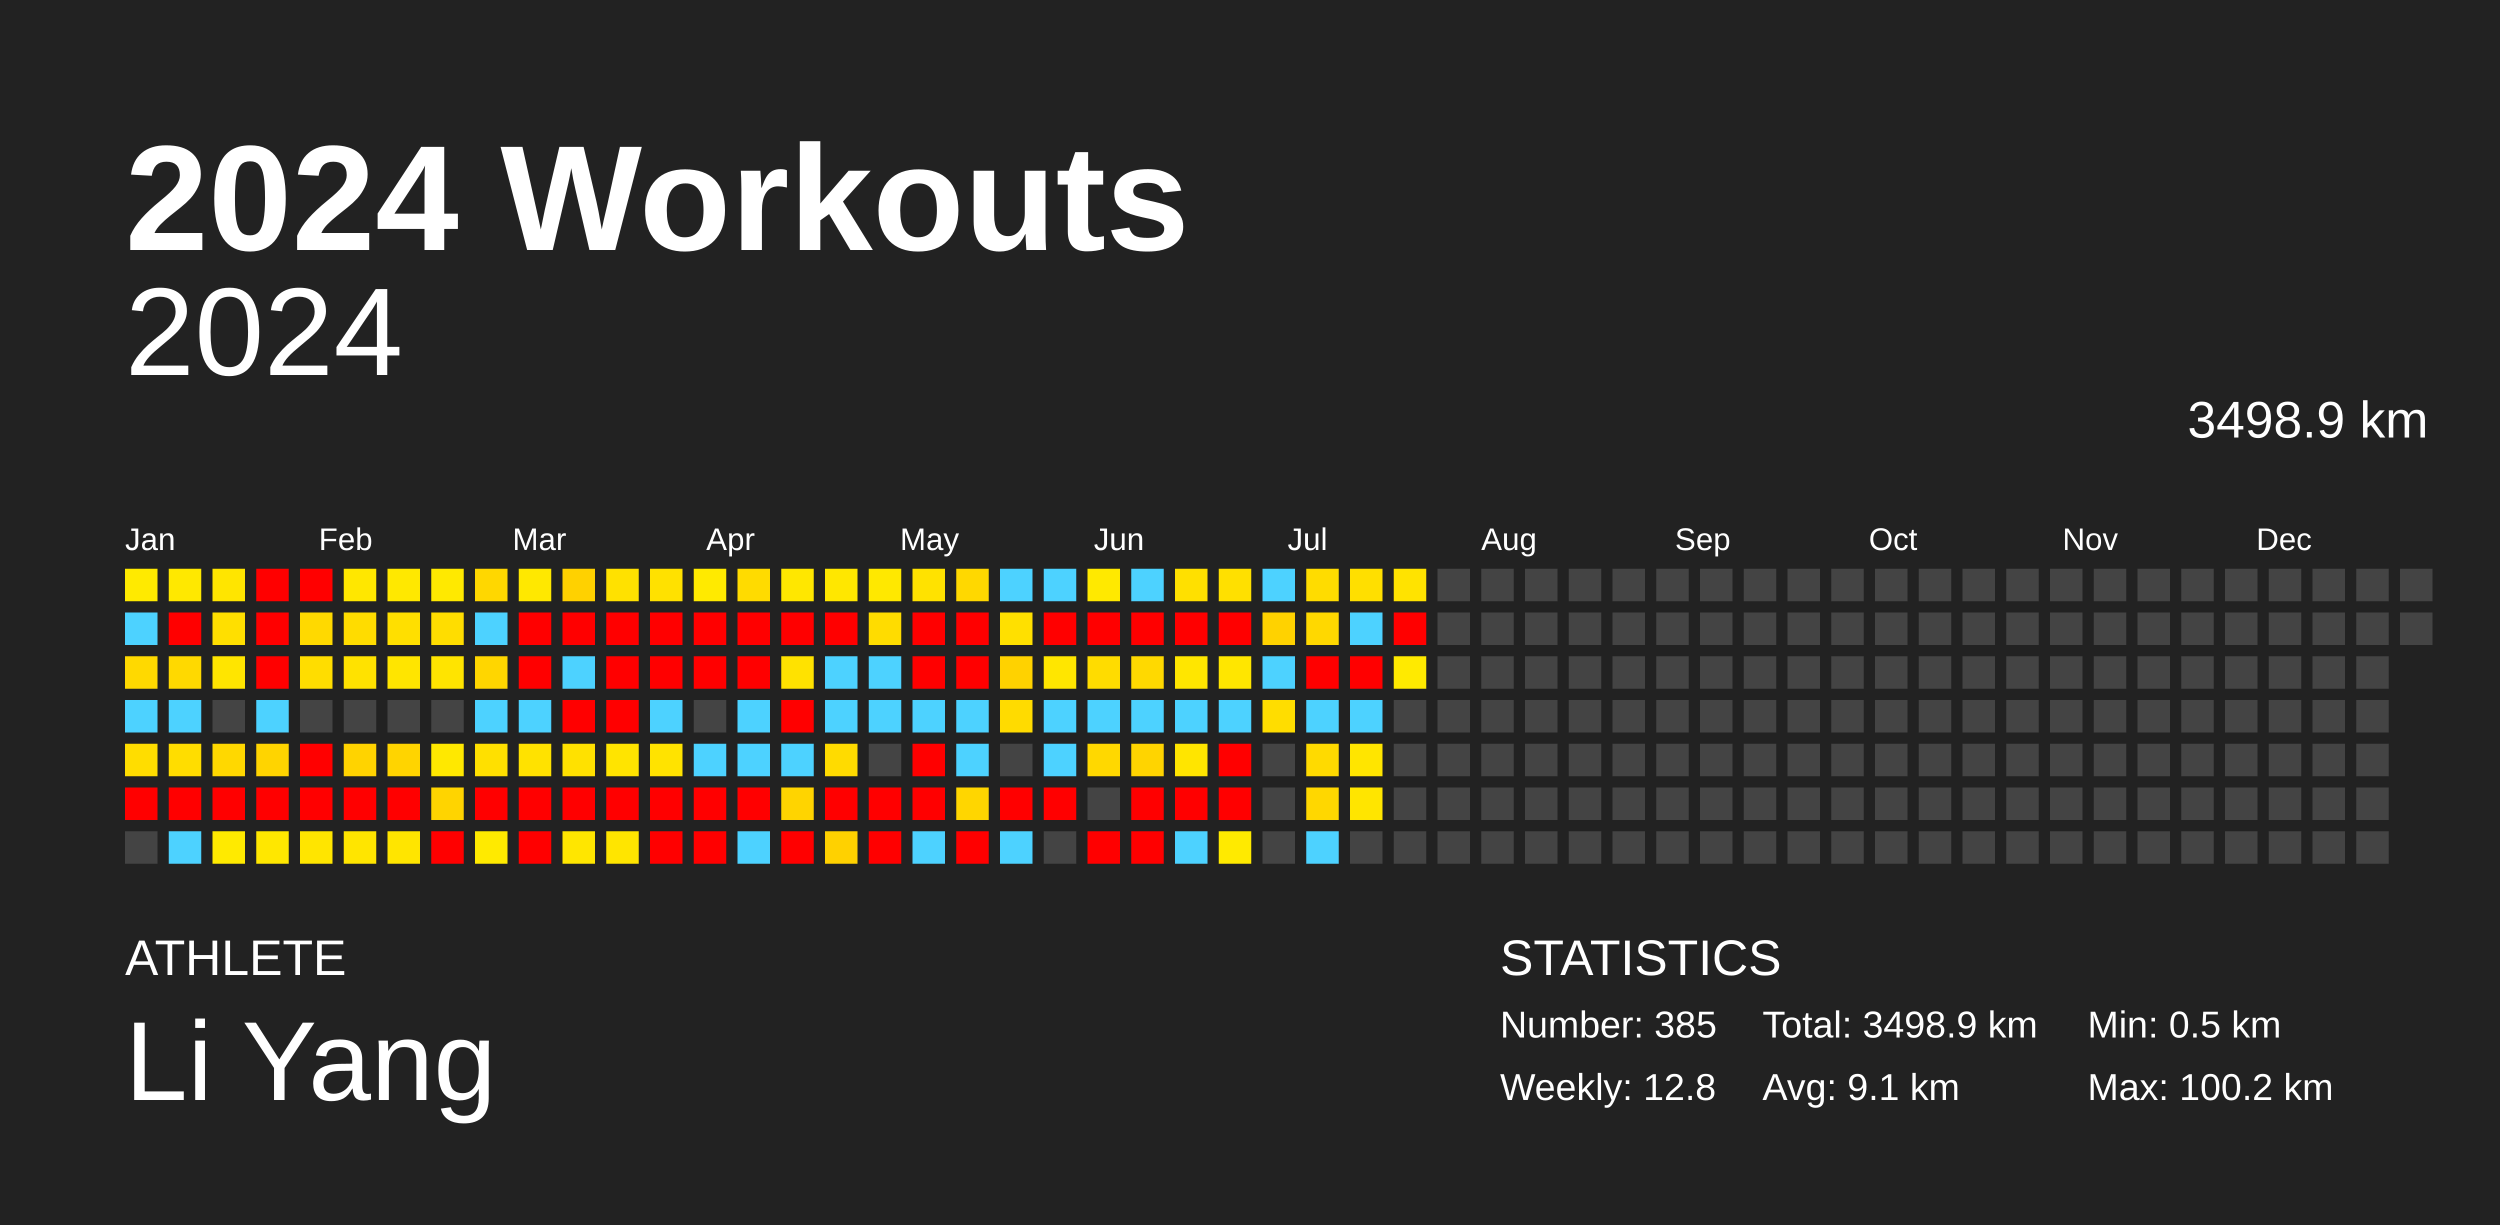
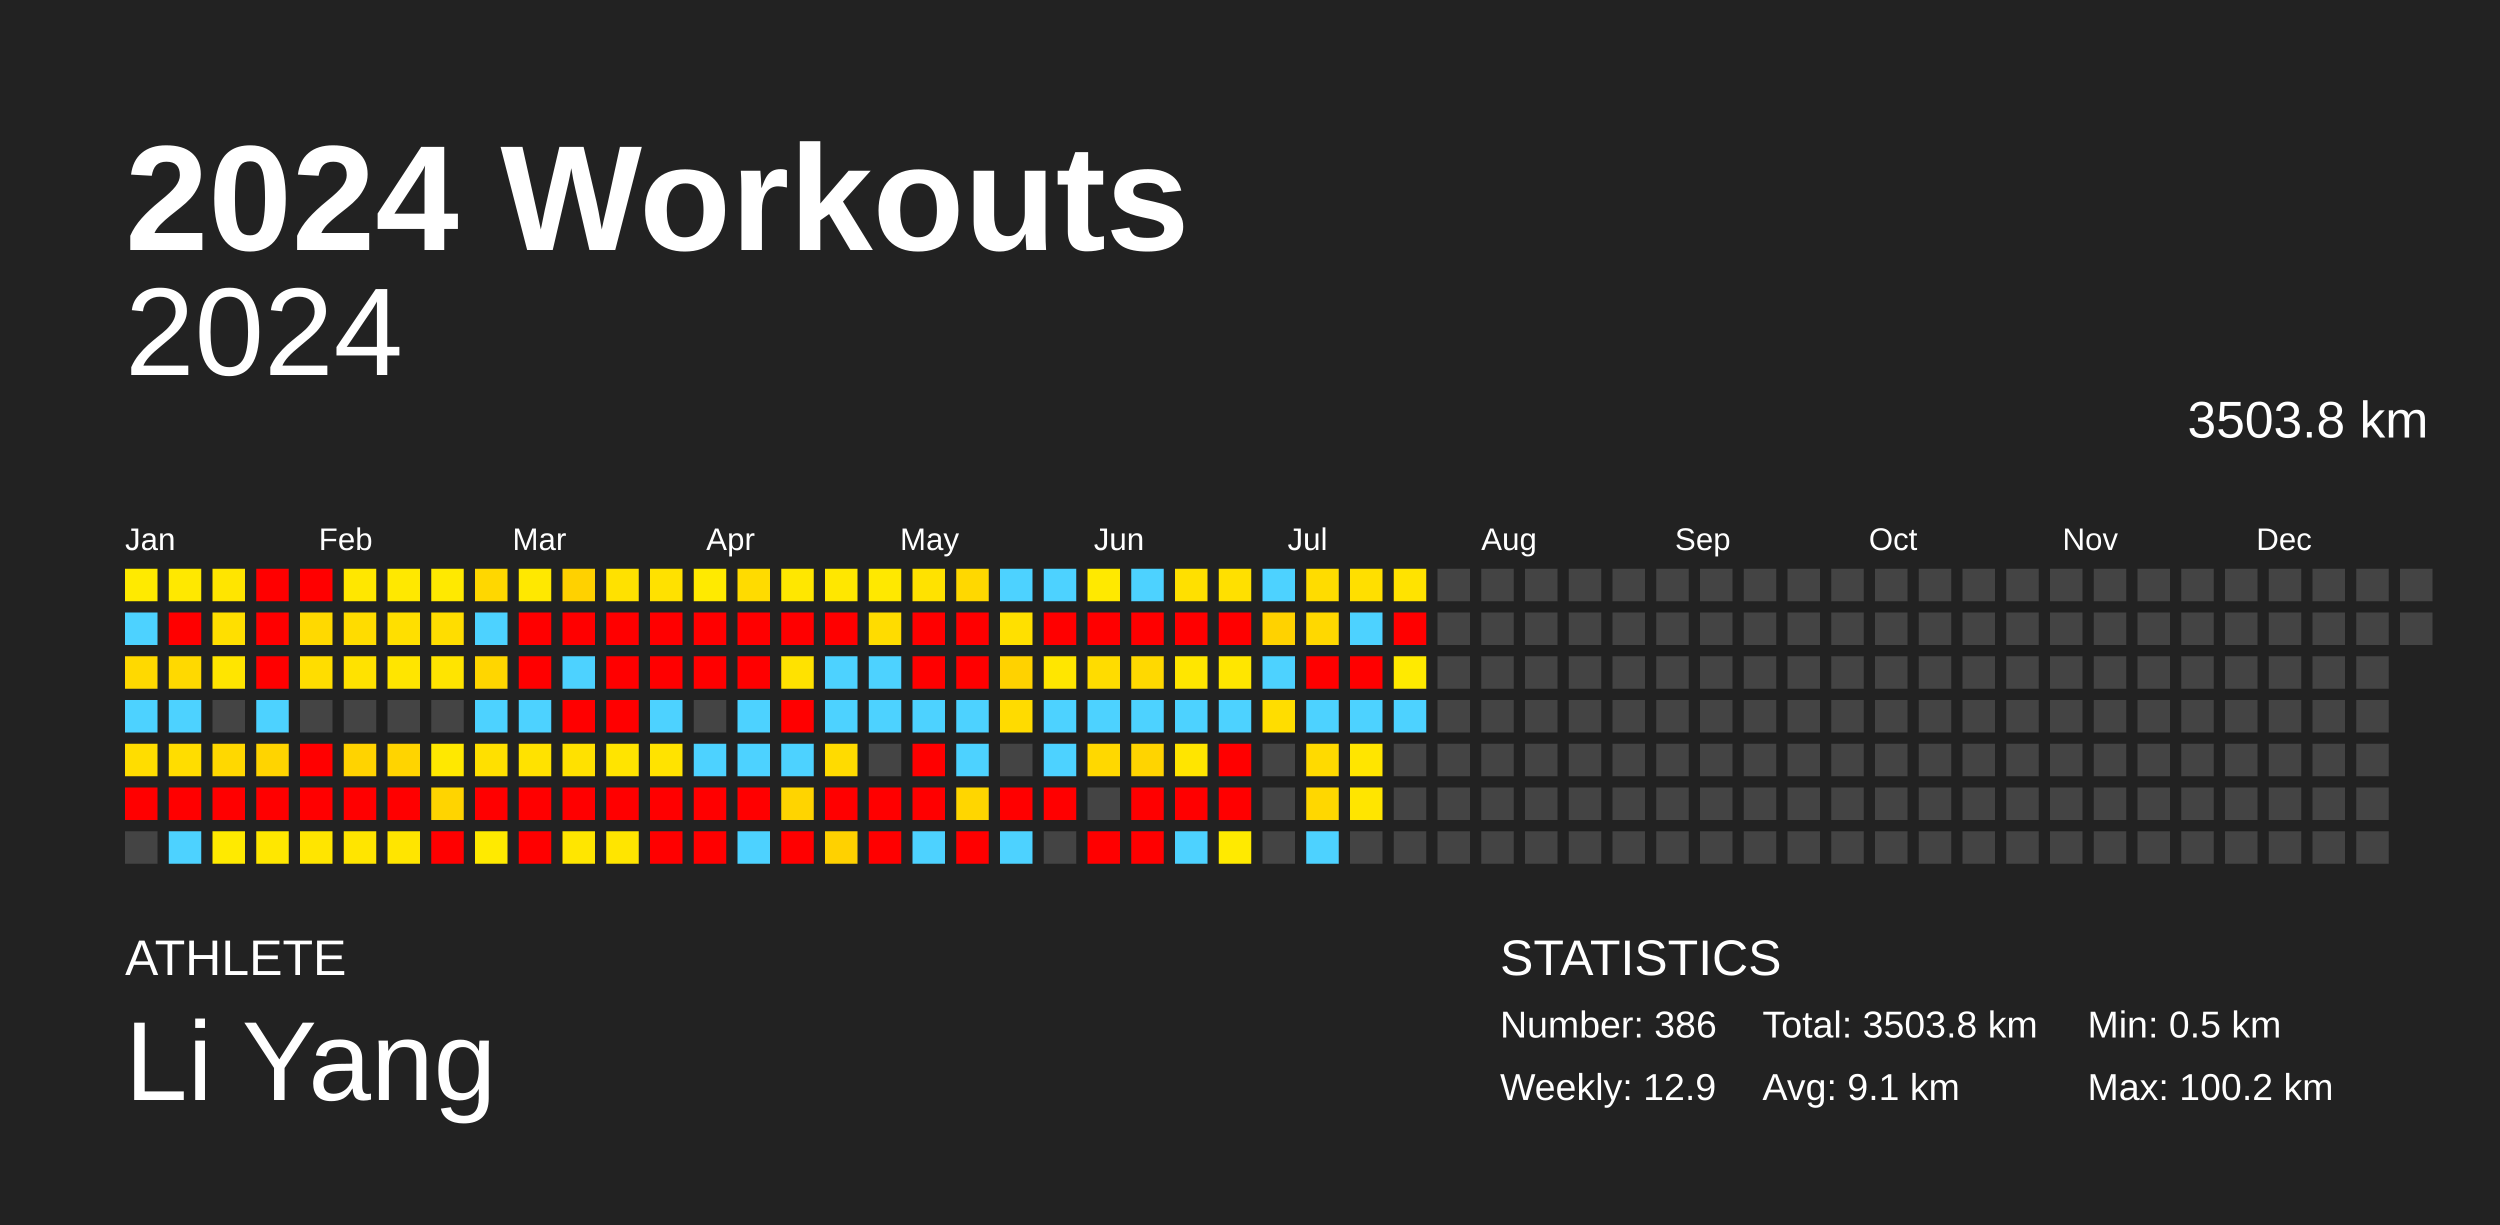
<svg xmlns="http://www.w3.org/2000/svg" baseProfile="full" height="98mm" version="1.1" viewBox="0,0,200,98" width="200mm">
  <defs />
  <rect fill="#222222" height="98" width="200" x="0" y="0" />
  <text fill="#FFFFFF" style="font-size:12px; font-family:Arial; font-weight:bold;" x="10" y="20">2024 Workouts</text>
  <text fill="#FFFFFF" style="font-size:4px; font-family:Arial" x="10" y="78">ATHLETE</text>
  <text fill="#FFFFFF" style="font-size:9px; font-family:Arial" x="10" y="88">Li Yang</text>
  <text fill="#FFFFFF" style="font-size:4px; font-family:Arial" x="120" y="78">STATISTICS</text>
-   <text fill="#FFFFFF" style="font-size:3px; font-family:Arial" x="120" y="83">Number: 385</text>
-   <text fill="#FFFFFF" style="font-size:3px; font-family:Arial" x="120" y="88">Weekly: 12.8</text>
-   <text fill="#FFFFFF" style="font-size:3px; font-family:Arial" x="141" y="83">Total: 3498.9 km</text>
+   <text fill="#FFFFFF" style="font-size:3px; font-family:Arial" x="120" y="83">Number: 386</text>
+   <text fill="#FFFFFF" style="font-size:3px; font-family:Arial" x="120" y="88">Weekly: 12.9</text>
+   <text fill="#FFFFFF" style="font-size:3px; font-family:Arial" x="141" y="83">Total: 3503.8 km</text>
  <text fill="#FFFFFF" style="font-size:3px; font-family:Arial" x="141" y="88">Avg: 9.1 km</text>
  <text fill="#FFFFFF" style="font-size:3px; font-family:Arial" x="167" y="83">Min: 0.5 km</text>
  <text fill="#FFFFFF" style="font-size:3px; font-family:Arial" x="167" y="88">Max: 100.2 km</text>
  <text alignment-baseline="hanging" fill="#FFFFFF" style="font-size:10.0px; font-family:Arial;" x="10" y="30">2024</text>
-   <text alignment-baseline="hanging" fill="#FFFFFF" style="font-size:4.125px; font-family:Arial;" x="175" y="35">3498.9 km</text>
+   <text alignment-baseline="hanging" fill="#FFFFFF" style="font-size:4.125px; font-family:Arial;" x="175" y="35">3503.8 km</text>
  <text fill="#FFFFFF" style="font-size:2.5px; font-family:Arial" x="10.0" y="44">Jan</text>
  <text fill="#FFFFFF" style="font-size:2.5px; font-family:Arial" x="25.5" y="44">Feb</text>
  <text fill="#FFFFFF" style="font-size:2.5px; font-family:Arial" x="41.0" y="44">Mar</text>
  <text fill="#FFFFFF" style="font-size:2.5px; font-family:Arial" x="56.5" y="44">Apr</text>
  <text fill="#FFFFFF" style="font-size:2.5px; font-family:Arial" x="72.0" y="44">May</text>
  <text fill="#FFFFFF" style="font-size:2.5px; font-family:Arial" x="87.5" y="44">Jun</text>
  <text fill="#FFFFFF" style="font-size:2.5px; font-family:Arial" x="103.0" y="44">Jul</text>
  <text fill="#FFFFFF" style="font-size:2.5px; font-family:Arial" x="118.5" y="44">Aug</text>
  <text fill="#FFFFFF" style="font-size:2.5px; font-family:Arial" x="134.0" y="44">Sep</text>
  <text fill="#FFFFFF" style="font-size:2.5px; font-family:Arial" x="149.5" y="44">Oct</text>
  <text fill="#FFFFFF" style="font-size:2.5px; font-family:Arial" x="165.0" y="44">Nov</text>
  <text fill="#FFFFFF" style="font-size:2.5px; font-family:Arial" x="180.5" y="44">Dec</text>
  <rect fill="#ffea00" height="2.6" width="2.6" x="10.0" y="45.5" />
  <rect fill="#4dd2ff" height="2.6" width="2.6" x="10.0" y="49.0" />
  <rect fill="#ffd900" height="2.6" width="2.6" x="10.0" y="52.5" />
  <rect fill="#4dd2ff" height="2.6" width="2.6" x="10.0" y="56.0" />
  <rect fill="#ffdd00" height="2.6" width="2.6" x="10.0" y="59.5" />
  <rect fill="red" height="2.6" width="2.6" x="10.0" y="63.0" />
  <rect fill="#444444" height="2.6" width="2.6" x="10.0" y="66.5" />
  <rect fill="#ffe800" height="2.6" width="2.6" x="13.5" y="45.5" />
  <rect fill="red" height="2.6" width="2.6" x="13.5" y="49.0" />
  <rect fill="#ffd900" height="2.6" width="2.6" x="13.5" y="52.5" />
  <rect fill="#4dd2ff" height="2.6" width="2.6" x="13.5" y="56.0" />
  <rect fill="#ffdd00" height="2.6" width="2.6" x="13.5" y="59.5" />
  <rect fill="red" height="2.6" width="2.6" x="13.5" y="63.0" />
  <rect fill="#4dd2ff" height="2.6" width="2.6" x="13.5" y="66.5" />
  <rect fill="#ffe500" height="2.6" width="2.6" x="17.0" y="45.5" />
  <rect fill="#ffdf00" height="2.6" width="2.6" x="17.0" y="49.0" />
  <rect fill="#ffe500" height="2.6" width="2.6" x="17.0" y="52.5" />
  <rect fill="#444444" height="2.6" width="2.6" x="17.0" y="56.0" />
  <rect fill="#ffd800" height="2.6" width="2.6" x="17.0" y="59.5" />
  <rect fill="red" height="2.6" width="2.6" x="17.0" y="63.0" />
  <rect fill="#ffea00" height="2.6" width="2.6" x="17.0" y="66.5" />
  <rect fill="red" height="2.6" width="2.6" x="20.5" y="45.5" />
  <rect fill="red" height="2.6" width="2.6" x="20.5" y="49.0" />
  <rect fill="red" height="2.6" width="2.6" x="20.5" y="52.5" />
  <rect fill="#4dd2ff" height="2.6" width="2.6" x="20.5" y="56.0" />
  <rect fill="#ffd400" height="2.6" width="2.6" x="20.5" y="59.5" />
  <rect fill="red" height="2.6" width="2.6" x="20.5" y="63.0" />
  <rect fill="#ffe700" height="2.6" width="2.6" x="20.5" y="66.5" />
  <rect fill="red" height="2.6" width="2.6" x="24.0" y="45.5" />
  <rect fill="#ffd900" height="2.6" width="2.6" x="24.0" y="49.0" />
  <rect fill="#ffdd00" height="2.6" width="2.6" x="24.0" y="52.5" />
  <rect fill="#444444" height="2.6" width="2.6" x="24.0" y="56.0" />
  <rect fill="red" height="2.6" width="2.6" x="24.0" y="59.5" />
  <rect fill="red" height="2.6" width="2.6" x="24.0" y="63.0" />
  <rect fill="#ffe500" height="2.6" width="2.6" x="24.0" y="66.5" />
  <rect fill="#ffe700" height="2.6" width="2.6" x="27.5" y="45.5" />
  <rect fill="#ffdc00" height="2.6" width="2.6" x="27.5" y="49.0" />
  <rect fill="#ffe200" height="2.6" width="2.6" x="27.5" y="52.5" />
  <rect fill="#444444" height="2.6" width="2.6" x="27.5" y="56.0" />
  <rect fill="#ffd300" height="2.6" width="2.6" x="27.5" y="59.5" />
  <rect fill="red" height="2.6" width="2.6" x="27.5" y="63.0" />
  <rect fill="#ffe500" height="2.6" width="2.6" x="27.5" y="66.5" />
  <rect fill="#ffe800" height="2.6" width="2.6" x="31.0" y="45.5" />
  <rect fill="#ffdf00" height="2.6" width="2.6" x="31.0" y="49.0" />
  <rect fill="#ffe500" height="2.6" width="2.6" x="31.0" y="52.5" />
  <rect fill="#444444" height="2.6" width="2.6" x="31.0" y="56.0" />
  <rect fill="#ffd400" height="2.6" width="2.6" x="31.0" y="59.5" />
  <rect fill="red" height="2.6" width="2.6" x="31.0" y="63.0" />
  <rect fill="#ffe500" height="2.6" width="2.6" x="31.0" y="66.5" />
  <rect fill="#ffe900" height="2.6" width="2.6" x="34.5" y="45.5" />
  <rect fill="#ffdd00" height="2.6" width="2.6" x="34.5" y="49.0" />
  <rect fill="#ffe400" height="2.6" width="2.6" x="34.5" y="52.5" />
  <rect fill="#444444" height="2.6" width="2.6" x="34.5" y="56.0" />
  <rect fill="#ffe800" height="2.6" width="2.6" x="34.5" y="59.5" />
  <rect fill="#ffd400" height="2.6" width="2.6" x="34.5" y="63.0" />
  <rect fill="red" height="2.6" width="2.6" x="34.5" y="66.5" />
  <rect fill="#ffd700" height="2.6" width="2.6" x="38.0" y="45.5" />
  <rect fill="#4dd2ff" height="2.6" width="2.6" x="38.0" y="49.0" />
  <rect fill="#ffd600" height="2.6" width="2.6" x="38.0" y="52.5" />
  <rect fill="#4dd2ff" height="2.6" width="2.6" x="38.0" y="56.0" />
  <rect fill="#ffe000" height="2.6" width="2.6" x="38.0" y="59.5" />
  <rect fill="red" height="2.6" width="2.6" x="38.0" y="63.0" />
  <rect fill="#ffea00" height="2.6" width="2.6" x="38.0" y="66.5" />
  <rect fill="#ffe800" height="2.6" width="2.6" x="41.5" y="45.5" />
  <rect fill="red" height="2.6" width="2.6" x="41.5" y="49.0" />
  <rect fill="red" height="2.6" width="2.6" x="41.5" y="52.5" />
  <rect fill="#4dd2ff" height="2.6" width="2.6" x="41.5" y="56.0" />
  <rect fill="#ffe200" height="2.6" width="2.6" x="41.5" y="59.5" />
  <rect fill="red" height="2.6" width="2.6" x="41.5" y="63.0" />
  <rect fill="red" height="2.6" width="2.6" x="41.5" y="66.5" />
  <rect fill="#ffd100" height="2.6" width="2.6" x="45.0" y="45.5" />
  <rect fill="red" height="2.6" width="2.6" x="45.0" y="49.0" />
  <rect fill="#4dd2ff" height="2.6" width="2.6" x="45.0" y="52.5" />
  <rect fill="red" height="2.6" width="2.6" x="45.0" y="56.0" />
  <rect fill="#ffe100" height="2.6" width="2.6" x="45.0" y="59.5" />
  <rect fill="red" height="2.6" width="2.6" x="45.0" y="63.0" />
  <rect fill="#ffe600" height="2.6" width="2.6" x="45.0" y="66.5" />
  <rect fill="#ffe100" height="2.6" width="2.6" x="48.5" y="45.5" />
  <rect fill="red" height="2.6" width="2.6" x="48.5" y="49.0" />
  <rect fill="red" height="2.6" width="2.6" x="48.5" y="52.5" />
  <rect fill="red" height="2.6" width="2.6" x="48.5" y="56.0" />
  <rect fill="#ffe400" height="2.6" width="2.6" x="48.5" y="59.5" />
  <rect fill="red" height="2.6" width="2.6" x="48.5" y="63.0" />
  <rect fill="#ffe500" height="2.6" width="2.6" x="48.5" y="66.5" />
  <rect fill="#ffe100" height="2.6" width="2.6" x="52.0" y="45.5" />
  <rect fill="red" height="2.6" width="2.6" x="52.0" y="49.0" />
  <rect fill="red" height="2.6" width="2.6" x="52.0" y="52.5" />
  <rect fill="#4dd2ff" height="2.6" width="2.6" x="52.0" y="56.0" />
  <rect fill="#ffe300" height="2.6" width="2.6" x="52.0" y="59.5" />
  <rect fill="red" height="2.6" width="2.6" x="52.0" y="63.0" />
  <rect fill="red" height="2.6" width="2.6" x="52.0" y="66.5" />
  <rect fill="#ffea00" height="2.6" width="2.6" x="55.5" y="45.5" />
  <rect fill="red" height="2.6" width="2.6" x="55.5" y="49.0" />
  <rect fill="red" height="2.6" width="2.6" x="55.5" y="52.5" />
  <rect fill="#444444" height="2.6" width="2.6" x="55.5" y="56.0" />
  <rect fill="#4dd2ff" height="2.6" width="2.6" x="55.5" y="59.5" />
  <rect fill="red" height="2.6" width="2.6" x="55.5" y="63.0" />
  <rect fill="red" height="2.6" width="2.6" x="55.5" y="66.5" />
  <rect fill="#ffdb00" height="2.6" width="2.6" x="59.0" y="45.5" />
  <rect fill="red" height="2.6" width="2.6" x="59.0" y="49.0" />
  <rect fill="red" height="2.6" width="2.6" x="59.0" y="52.5" />
  <rect fill="#4dd2ff" height="2.6" width="2.6" x="59.0" y="56.0" />
  <rect fill="#4dd2ff" height="2.6" width="2.6" x="59.0" y="59.5" />
  <rect fill="red" height="2.6" width="2.6" x="59.0" y="63.0" />
  <rect fill="#4dd2ff" height="2.6" width="2.6" x="59.0" y="66.5" />
  <rect fill="#ffe700" height="2.6" width="2.6" x="62.5" y="45.5" />
  <rect fill="red" height="2.6" width="2.6" x="62.5" y="49.0" />
  <rect fill="#ffe200" height="2.6" width="2.6" x="62.5" y="52.5" />
  <rect fill="red" height="2.6" width="2.6" x="62.5" y="56.0" />
  <rect fill="#4dd2ff" height="2.6" width="2.6" x="62.5" y="59.5" />
  <rect fill="#ffd400" height="2.6" width="2.6" x="62.5" y="63.0" />
  <rect fill="red" height="2.6" width="2.6" x="62.5" y="66.5" />
  <rect fill="#ffe700" height="2.6" width="2.6" x="66.0" y="45.5" />
  <rect fill="red" height="2.6" width="2.6" x="66.0" y="49.0" />
  <rect fill="#4dd2ff" height="2.6" width="2.6" x="66.0" y="52.5" />
  <rect fill="#4dd2ff" height="2.6" width="2.6" x="66.0" y="56.0" />
  <rect fill="#ffdb00" height="2.6" width="2.6" x="66.0" y="59.5" />
  <rect fill="red" height="2.6" width="2.6" x="66.0" y="63.0" />
  <rect fill="#ffd100" height="2.6" width="2.6" x="66.0" y="66.5" />
  <rect fill="#ffe800" height="2.6" width="2.6" x="69.5" y="45.5" />
  <rect fill="#ffdc00" height="2.6" width="2.6" x="69.5" y="49.0" />
  <rect fill="#4dd2ff" height="2.6" width="2.6" x="69.5" y="52.5" />
  <rect fill="#4dd2ff" height="2.6" width="2.6" x="69.5" y="56.0" />
  <rect fill="#444444" height="2.6" width="2.6" x="69.5" y="59.5" />
  <rect fill="red" height="2.6" width="2.6" x="69.5" y="63.0" />
  <rect fill="red" height="2.6" width="2.6" x="69.5" y="66.5" />
  <rect fill="#ffe200" height="2.6" width="2.6" x="73.0" y="45.5" />
  <rect fill="red" height="2.6" width="2.6" x="73.0" y="49.0" />
  <rect fill="red" height="2.6" width="2.6" x="73.0" y="52.5" />
  <rect fill="#4dd2ff" height="2.6" width="2.6" x="73.0" y="56.0" />
  <rect fill="red" height="2.6" width="2.6" x="73.0" y="59.5" />
  <rect fill="red" height="2.6" width="2.6" x="73.0" y="63.0" />
  <rect fill="#4dd2ff" height="2.6" width="2.6" x="73.0" y="66.5" />
  <rect fill="#ffd800" height="2.6" width="2.6" x="76.5" y="45.5" />
  <rect fill="red" height="2.6" width="2.6" x="76.5" y="49.0" />
  <rect fill="red" height="2.6" width="2.6" x="76.5" y="52.5" />
  <rect fill="#4dd2ff" height="2.6" width="2.6" x="76.5" y="56.0" />
  <rect fill="#4dd2ff" height="2.6" width="2.6" x="76.5" y="59.5" />
  <rect fill="#ffd600" height="2.6" width="2.6" x="76.5" y="63.0" />
  <rect fill="red" height="2.6" width="2.6" x="76.5" y="66.5" />
  <rect fill="#4dd2ff" height="2.6" width="2.6" x="80.0" y="45.5" />
  <rect fill="#ffe000" height="2.6" width="2.6" x="80.0" y="49.0" />
  <rect fill="#ffd200" height="2.6" width="2.6" x="80.0" y="52.5" />
  <rect fill="#ffdb00" height="2.6" width="2.6" x="80.0" y="56.0" />
  <rect fill="#444444" height="2.6" width="2.6" x="80.0" y="59.5" />
  <rect fill="red" height="2.6" width="2.6" x="80.0" y="63.0" />
  <rect fill="#4dd2ff" height="2.6" width="2.6" x="80.0" y="66.5" />
  <rect fill="#4dd2ff" height="2.6" width="2.6" x="83.5" y="45.5" />
  <rect fill="red" height="2.6" width="2.6" x="83.5" y="49.0" />
  <rect fill="#ffe600" height="2.6" width="2.6" x="83.5" y="52.5" />
  <rect fill="#4dd2ff" height="2.6" width="2.6" x="83.5" y="56.0" />
  <rect fill="#4dd2ff" height="2.6" width="2.6" x="83.5" y="59.5" />
  <rect fill="red" height="2.6" width="2.6" x="83.5" y="63.0" />
  <rect fill="#444444" height="2.6" width="2.6" x="83.5" y="66.5" />
  <rect fill="#ffe900" height="2.6" width="2.6" x="87.0" y="45.5" />
  <rect fill="red" height="2.6" width="2.6" x="87.0" y="49.0" />
  <rect fill="#ffdc00" height="2.6" width="2.6" x="87.0" y="52.5" />
  <rect fill="#4dd2ff" height="2.6" width="2.6" x="87.0" y="56.0" />
  <rect fill="#ffd800" height="2.6" width="2.6" x="87.0" y="59.5" />
  <rect fill="#444444" height="2.6" width="2.6" x="87.0" y="63.0" />
  <rect fill="red" height="2.6" width="2.6" x="87.0" y="66.5" />
  <rect fill="#4dd2ff" height="2.6" width="2.6" x="90.5" y="45.5" />
  <rect fill="red" height="2.6" width="2.6" x="90.5" y="49.0" />
  <rect fill="#ffd900" height="2.6" width="2.6" x="90.5" y="52.5" />
  <rect fill="#4dd2ff" height="2.6" width="2.6" x="90.5" y="56.0" />
  <rect fill="#ffd400" height="2.6" width="2.6" x="90.5" y="59.5" />
  <rect fill="red" height="2.6" width="2.6" x="90.5" y="63.0" />
  <rect fill="red" height="2.6" width="2.6" x="90.5" y="66.5" />
  <rect fill="#ffe000" height="2.6" width="2.6" x="94.0" y="45.5" />
  <rect fill="red" height="2.6" width="2.6" x="94.0" y="49.0" />
  <rect fill="#ffe600" height="2.6" width="2.6" x="94.0" y="52.5" />
  <rect fill="#4dd2ff" height="2.6" width="2.6" x="94.0" y="56.0" />
  <rect fill="#ffe500" height="2.6" width="2.6" x="94.0" y="59.5" />
  <rect fill="red" height="2.6" width="2.6" x="94.0" y="63.0" />
  <rect fill="#4dd2ff" height="2.6" width="2.6" x="94.0" y="66.5" />
  <rect fill="#ffe000" height="2.6" width="2.6" x="97.5" y="45.5" />
  <rect fill="red" height="2.6" width="2.6" x="97.5" y="49.0" />
  <rect fill="#ffe600" height="2.6" width="2.6" x="97.5" y="52.5" />
  <rect fill="#4dd2ff" height="2.6" width="2.6" x="97.5" y="56.0" />
  <rect fill="red" height="2.6" width="2.6" x="97.5" y="59.5" />
  <rect fill="red" height="2.6" width="2.6" x="97.5" y="63.0" />
  <rect fill="#ffea00" height="2.6" width="2.6" x="97.5" y="66.5" />
  <rect fill="#4dd2ff" height="2.6" width="2.6" x="101.0" y="45.5" />
  <rect fill="#ffd200" height="2.6" width="2.6" x="101.0" y="49.0" />
  <rect fill="#4dd2ff" height="2.6" width="2.6" x="101.0" y="52.5" />
  <rect fill="#ffdd00" height="2.6" width="2.6" x="101.0" y="56.0" />
  <rect fill="#444444" height="2.6" width="2.6" x="101.0" y="59.5" />
  <rect fill="#444444" height="2.6" width="2.6" x="101.0" y="63.0" />
  <rect fill="#444444" height="2.6" width="2.6" x="101.0" y="66.5" />
  <rect fill="#ffdc00" height="2.6" width="2.6" x="104.5" y="45.5" />
  <rect fill="#ffd800" height="2.6" width="2.6" x="104.5" y="49.0" />
  <rect fill="red" height="2.6" width="2.6" x="104.5" y="52.5" />
  <rect fill="#4dd2ff" height="2.6" width="2.6" x="104.5" y="56.0" />
  <rect fill="#ffda00" height="2.6" width="2.6" x="104.5" y="59.5" />
  <rect fill="#ffd700" height="2.6" width="2.6" x="104.5" y="63.0" />
  <rect fill="#4dd2ff" height="2.6" width="2.6" x="104.5" y="66.5" />
  <rect fill="#ffdf00" height="2.6" width="2.6" x="108.0" y="45.5" />
  <rect fill="#4dd2ff" height="2.6" width="2.6" x="108.0" y="49.0" />
  <rect fill="red" height="2.6" width="2.6" x="108.0" y="52.5" />
  <rect fill="#4dd2ff" height="2.6" width="2.6" x="108.0" y="56.0" />
  <rect fill="#ffe500" height="2.6" width="2.6" x="108.0" y="59.5" />
  <rect fill="#ffe500" height="2.6" width="2.6" x="108.0" y="63.0" />
  <rect fill="#444444" height="2.6" width="2.6" x="108.0" y="66.5" />
  <rect fill="#ffe300" height="2.6" width="2.6" x="111.5" y="45.5" />
  <rect fill="red" height="2.6" width="2.6" x="111.5" y="49.0" />
  <rect fill="#ffea00" height="2.6" width="2.6" x="111.5" y="52.5" />
-   <rect fill="#444444" height="2.6" width="2.6" x="111.5" y="56.0" />
+   <rect fill="#4dd2ff" height="2.6" width="2.6" x="111.5" y="56.0" />
  <rect fill="#444444" height="2.6" width="2.6" x="111.5" y="59.5" />
  <rect fill="#444444" height="2.6" width="2.6" x="111.5" y="63.0" />
  <rect fill="#444444" height="2.6" width="2.6" x="111.5" y="66.5" />
  <rect fill="#444444" height="2.6" width="2.6" x="115.0" y="45.5" />
  <rect fill="#444444" height="2.6" width="2.6" x="115.0" y="49.0" />
  <rect fill="#444444" height="2.6" width="2.6" x="115.0" y="52.5" />
  <rect fill="#444444" height="2.6" width="2.6" x="115.0" y="56.0" />
  <rect fill="#444444" height="2.6" width="2.6" x="115.0" y="59.5" />
  <rect fill="#444444" height="2.6" width="2.6" x="115.0" y="63.0" />
  <rect fill="#444444" height="2.6" width="2.6" x="115.0" y="66.5" />
  <rect fill="#444444" height="2.6" width="2.6" x="118.5" y="45.5" />
  <rect fill="#444444" height="2.6" width="2.6" x="118.5" y="49.0" />
  <rect fill="#444444" height="2.6" width="2.6" x="118.5" y="52.5" />
  <rect fill="#444444" height="2.6" width="2.6" x="118.5" y="56.0" />
  <rect fill="#444444" height="2.6" width="2.6" x="118.5" y="59.5" />
  <rect fill="#444444" height="2.6" width="2.6" x="118.5" y="63.0" />
  <rect fill="#444444" height="2.6" width="2.6" x="118.5" y="66.5" />
  <rect fill="#444444" height="2.6" width="2.6" x="122.0" y="45.5" />
  <rect fill="#444444" height="2.6" width="2.6" x="122.0" y="49.0" />
  <rect fill="#444444" height="2.6" width="2.6" x="122.0" y="52.5" />
  <rect fill="#444444" height="2.6" width="2.6" x="122.0" y="56.0" />
  <rect fill="#444444" height="2.6" width="2.6" x="122.0" y="59.5" />
  <rect fill="#444444" height="2.6" width="2.6" x="122.0" y="63.0" />
  <rect fill="#444444" height="2.6" width="2.6" x="122.0" y="66.5" />
  <rect fill="#444444" height="2.6" width="2.6" x="125.5" y="45.5" />
  <rect fill="#444444" height="2.6" width="2.6" x="125.5" y="49.0" />
  <rect fill="#444444" height="2.6" width="2.6" x="125.5" y="52.5" />
  <rect fill="#444444" height="2.6" width="2.6" x="125.5" y="56.0" />
  <rect fill="#444444" height="2.6" width="2.6" x="125.5" y="59.5" />
  <rect fill="#444444" height="2.6" width="2.6" x="125.5" y="63.0" />
  <rect fill="#444444" height="2.6" width="2.6" x="125.5" y="66.5" />
  <rect fill="#444444" height="2.6" width="2.6" x="129.0" y="45.5" />
  <rect fill="#444444" height="2.6" width="2.6" x="129.0" y="49.0" />
  <rect fill="#444444" height="2.6" width="2.6" x="129.0" y="52.5" />
  <rect fill="#444444" height="2.6" width="2.6" x="129.0" y="56.0" />
  <rect fill="#444444" height="2.6" width="2.6" x="129.0" y="59.5" />
  <rect fill="#444444" height="2.6" width="2.6" x="129.0" y="63.0" />
  <rect fill="#444444" height="2.6" width="2.6" x="129.0" y="66.5" />
  <rect fill="#444444" height="2.6" width="2.6" x="132.5" y="45.5" />
  <rect fill="#444444" height="2.6" width="2.6" x="132.5" y="49.0" />
  <rect fill="#444444" height="2.6" width="2.6" x="132.5" y="52.5" />
  <rect fill="#444444" height="2.6" width="2.6" x="132.5" y="56.0" />
  <rect fill="#444444" height="2.6" width="2.6" x="132.5" y="59.5" />
  <rect fill="#444444" height="2.6" width="2.6" x="132.5" y="63.0" />
  <rect fill="#444444" height="2.6" width="2.6" x="132.5" y="66.5" />
  <rect fill="#444444" height="2.6" width="2.6" x="136.0" y="45.5" />
  <rect fill="#444444" height="2.6" width="2.6" x="136.0" y="49.0" />
  <rect fill="#444444" height="2.6" width="2.6" x="136.0" y="52.5" />
  <rect fill="#444444" height="2.6" width="2.6" x="136.0" y="56.0" />
  <rect fill="#444444" height="2.6" width="2.6" x="136.0" y="59.5" />
  <rect fill="#444444" height="2.6" width="2.6" x="136.0" y="63.0" />
  <rect fill="#444444" height="2.6" width="2.6" x="136.0" y="66.5" />
  <rect fill="#444444" height="2.6" width="2.6" x="139.5" y="45.5" />
  <rect fill="#444444" height="2.6" width="2.6" x="139.5" y="49.0" />
  <rect fill="#444444" height="2.6" width="2.6" x="139.5" y="52.5" />
  <rect fill="#444444" height="2.6" width="2.6" x="139.5" y="56.0" />
  <rect fill="#444444" height="2.6" width="2.6" x="139.5" y="59.5" />
  <rect fill="#444444" height="2.6" width="2.6" x="139.5" y="63.0" />
  <rect fill="#444444" height="2.6" width="2.6" x="139.5" y="66.5" />
  <rect fill="#444444" height="2.6" width="2.6" x="143.0" y="45.5" />
  <rect fill="#444444" height="2.6" width="2.6" x="143.0" y="49.0" />
  <rect fill="#444444" height="2.6" width="2.6" x="143.0" y="52.5" />
  <rect fill="#444444" height="2.6" width="2.6" x="143.0" y="56.0" />
  <rect fill="#444444" height="2.6" width="2.6" x="143.0" y="59.5" />
  <rect fill="#444444" height="2.6" width="2.6" x="143.0" y="63.0" />
  <rect fill="#444444" height="2.6" width="2.6" x="143.0" y="66.5" />
  <rect fill="#444444" height="2.6" width="2.6" x="146.5" y="45.5" />
  <rect fill="#444444" height="2.6" width="2.6" x="146.5" y="49.0" />
  <rect fill="#444444" height="2.6" width="2.6" x="146.5" y="52.5" />
  <rect fill="#444444" height="2.6" width="2.6" x="146.5" y="56.0" />
  <rect fill="#444444" height="2.6" width="2.6" x="146.5" y="59.5" />
  <rect fill="#444444" height="2.6" width="2.6" x="146.5" y="63.0" />
  <rect fill="#444444" height="2.6" width="2.6" x="146.5" y="66.5" />
  <rect fill="#444444" height="2.6" width="2.6" x="150.0" y="45.5" />
  <rect fill="#444444" height="2.6" width="2.6" x="150.0" y="49.0" />
  <rect fill="#444444" height="2.6" width="2.6" x="150.0" y="52.5" />
  <rect fill="#444444" height="2.6" width="2.6" x="150.0" y="56.0" />
  <rect fill="#444444" height="2.6" width="2.6" x="150.0" y="59.5" />
  <rect fill="#444444" height="2.6" width="2.6" x="150.0" y="63.0" />
  <rect fill="#444444" height="2.6" width="2.6" x="150.0" y="66.5" />
  <rect fill="#444444" height="2.6" width="2.6" x="153.5" y="45.5" />
  <rect fill="#444444" height="2.6" width="2.6" x="153.5" y="49.0" />
  <rect fill="#444444" height="2.6" width="2.6" x="153.5" y="52.5" />
  <rect fill="#444444" height="2.6" width="2.6" x="153.5" y="56.0" />
  <rect fill="#444444" height="2.6" width="2.6" x="153.5" y="59.5" />
  <rect fill="#444444" height="2.6" width="2.6" x="153.5" y="63.0" />
  <rect fill="#444444" height="2.6" width="2.6" x="153.5" y="66.5" />
  <rect fill="#444444" height="2.6" width="2.6" x="157.0" y="45.5" />
  <rect fill="#444444" height="2.6" width="2.6" x="157.0" y="49.0" />
  <rect fill="#444444" height="2.6" width="2.6" x="157.0" y="52.5" />
  <rect fill="#444444" height="2.6" width="2.6" x="157.0" y="56.0" />
  <rect fill="#444444" height="2.6" width="2.6" x="157.0" y="59.5" />
  <rect fill="#444444" height="2.6" width="2.6" x="157.0" y="63.0" />
  <rect fill="#444444" height="2.6" width="2.6" x="157.0" y="66.5" />
  <rect fill="#444444" height="2.6" width="2.6" x="160.5" y="45.5" />
  <rect fill="#444444" height="2.6" width="2.6" x="160.5" y="49.0" />
  <rect fill="#444444" height="2.6" width="2.6" x="160.5" y="52.5" />
  <rect fill="#444444" height="2.6" width="2.6" x="160.5" y="56.0" />
  <rect fill="#444444" height="2.6" width="2.6" x="160.5" y="59.5" />
  <rect fill="#444444" height="2.6" width="2.6" x="160.5" y="63.0" />
  <rect fill="#444444" height="2.6" width="2.6" x="160.5" y="66.5" />
  <rect fill="#444444" height="2.6" width="2.6" x="164.0" y="45.5" />
  <rect fill="#444444" height="2.6" width="2.6" x="164.0" y="49.0" />
  <rect fill="#444444" height="2.6" width="2.6" x="164.0" y="52.5" />
  <rect fill="#444444" height="2.6" width="2.6" x="164.0" y="56.0" />
  <rect fill="#444444" height="2.6" width="2.6" x="164.0" y="59.5" />
  <rect fill="#444444" height="2.6" width="2.6" x="164.0" y="63.0" />
  <rect fill="#444444" height="2.6" width="2.6" x="164.0" y="66.5" />
  <rect fill="#444444" height="2.6" width="2.6" x="167.5" y="45.5" />
  <rect fill="#444444" height="2.6" width="2.6" x="167.5" y="49.0" />
  <rect fill="#444444" height="2.6" width="2.6" x="167.5" y="52.5" />
  <rect fill="#444444" height="2.6" width="2.6" x="167.5" y="56.0" />
  <rect fill="#444444" height="2.6" width="2.6" x="167.5" y="59.5" />
  <rect fill="#444444" height="2.6" width="2.6" x="167.5" y="63.0" />
  <rect fill="#444444" height="2.6" width="2.6" x="167.5" y="66.5" />
  <rect fill="#444444" height="2.6" width="2.6" x="171.0" y="45.5" />
  <rect fill="#444444" height="2.6" width="2.6" x="171.0" y="49.0" />
  <rect fill="#444444" height="2.6" width="2.6" x="171.0" y="52.5" />
  <rect fill="#444444" height="2.6" width="2.6" x="171.0" y="56.0" />
  <rect fill="#444444" height="2.6" width="2.6" x="171.0" y="59.5" />
  <rect fill="#444444" height="2.6" width="2.6" x="171.0" y="63.0" />
  <rect fill="#444444" height="2.6" width="2.6" x="171.0" y="66.5" />
  <rect fill="#444444" height="2.6" width="2.6" x="174.5" y="45.5" />
  <rect fill="#444444" height="2.6" width="2.6" x="174.5" y="49.0" />
  <rect fill="#444444" height="2.6" width="2.6" x="174.5" y="52.5" />
  <rect fill="#444444" height="2.6" width="2.6" x="174.5" y="56.0" />
  <rect fill="#444444" height="2.6" width="2.6" x="174.5" y="59.5" />
  <rect fill="#444444" height="2.6" width="2.6" x="174.5" y="63.0" />
  <rect fill="#444444" height="2.6" width="2.6" x="174.5" y="66.5" />
  <rect fill="#444444" height="2.6" width="2.6" x="178.0" y="45.5" />
  <rect fill="#444444" height="2.6" width="2.6" x="178.0" y="49.0" />
  <rect fill="#444444" height="2.6" width="2.6" x="178.0" y="52.5" />
  <rect fill="#444444" height="2.6" width="2.6" x="178.0" y="56.0" />
  <rect fill="#444444" height="2.6" width="2.6" x="178.0" y="59.5" />
  <rect fill="#444444" height="2.6" width="2.6" x="178.0" y="63.0" />
  <rect fill="#444444" height="2.6" width="2.6" x="178.0" y="66.5" />
  <rect fill="#444444" height="2.6" width="2.6" x="181.5" y="45.5" />
  <rect fill="#444444" height="2.6" width="2.6" x="181.5" y="49.0" />
  <rect fill="#444444" height="2.6" width="2.6" x="181.5" y="52.5" />
  <rect fill="#444444" height="2.6" width="2.6" x="181.5" y="56.0" />
  <rect fill="#444444" height="2.6" width="2.6" x="181.5" y="59.5" />
  <rect fill="#444444" height="2.6" width="2.6" x="181.5" y="63.0" />
  <rect fill="#444444" height="2.6" width="2.6" x="181.5" y="66.5" />
  <rect fill="#444444" height="2.6" width="2.6" x="185.0" y="45.5" />
  <rect fill="#444444" height="2.6" width="2.6" x="185.0" y="49.0" />
  <rect fill="#444444" height="2.6" width="2.6" x="185.0" y="52.5" />
  <rect fill="#444444" height="2.6" width="2.6" x="185.0" y="56.0" />
  <rect fill="#444444" height="2.6" width="2.6" x="185.0" y="59.5" />
  <rect fill="#444444" height="2.6" width="2.6" x="185.0" y="63.0" />
  <rect fill="#444444" height="2.6" width="2.6" x="185.0" y="66.5" />
  <rect fill="#444444" height="2.6" width="2.6" x="188.5" y="45.5" />
  <rect fill="#444444" height="2.6" width="2.6" x="188.5" y="49.0" />
  <rect fill="#444444" height="2.6" width="2.6" x="188.5" y="52.5" />
  <rect fill="#444444" height="2.6" width="2.6" x="188.5" y="56.0" />
  <rect fill="#444444" height="2.6" width="2.6" x="188.5" y="59.5" />
  <rect fill="#444444" height="2.6" width="2.6" x="188.5" y="63.0" />
  <rect fill="#444444" height="2.6" width="2.6" x="188.5" y="66.5" />
  <rect fill="#444444" height="2.6" width="2.6" x="192.0" y="45.5" />
  <rect fill="#444444" height="2.6" width="2.6" x="192.0" y="49.0" />
</svg>
